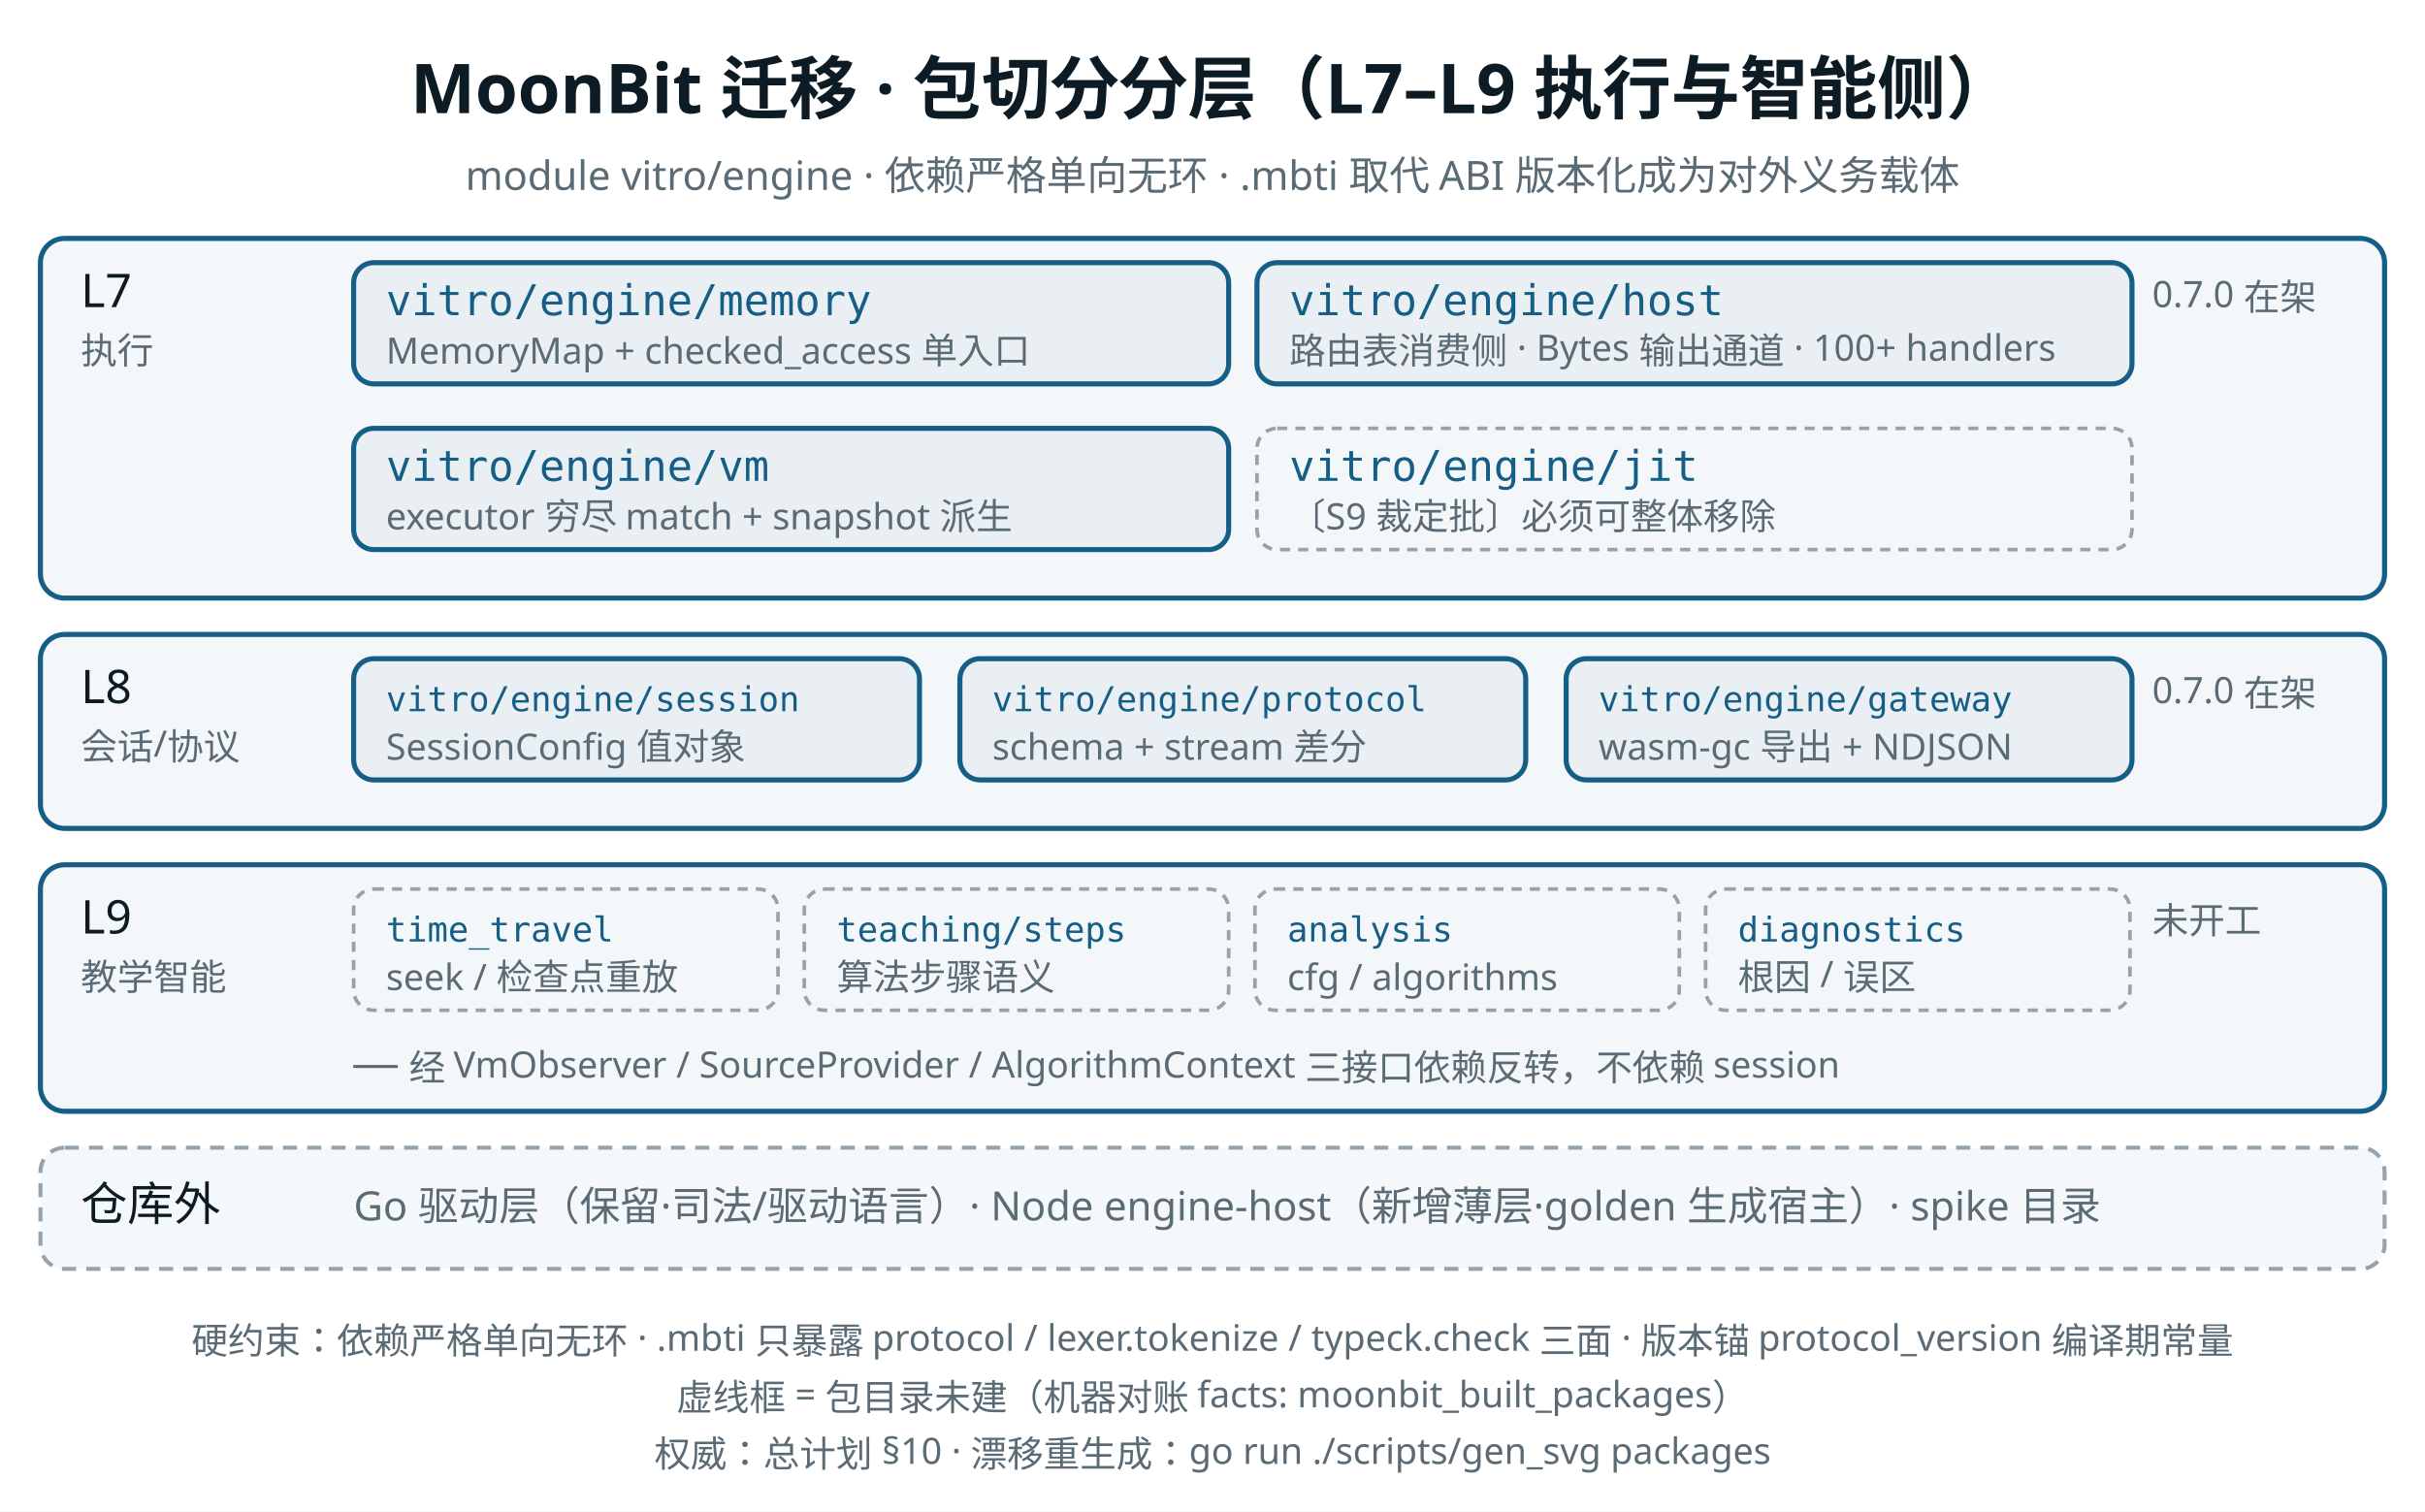
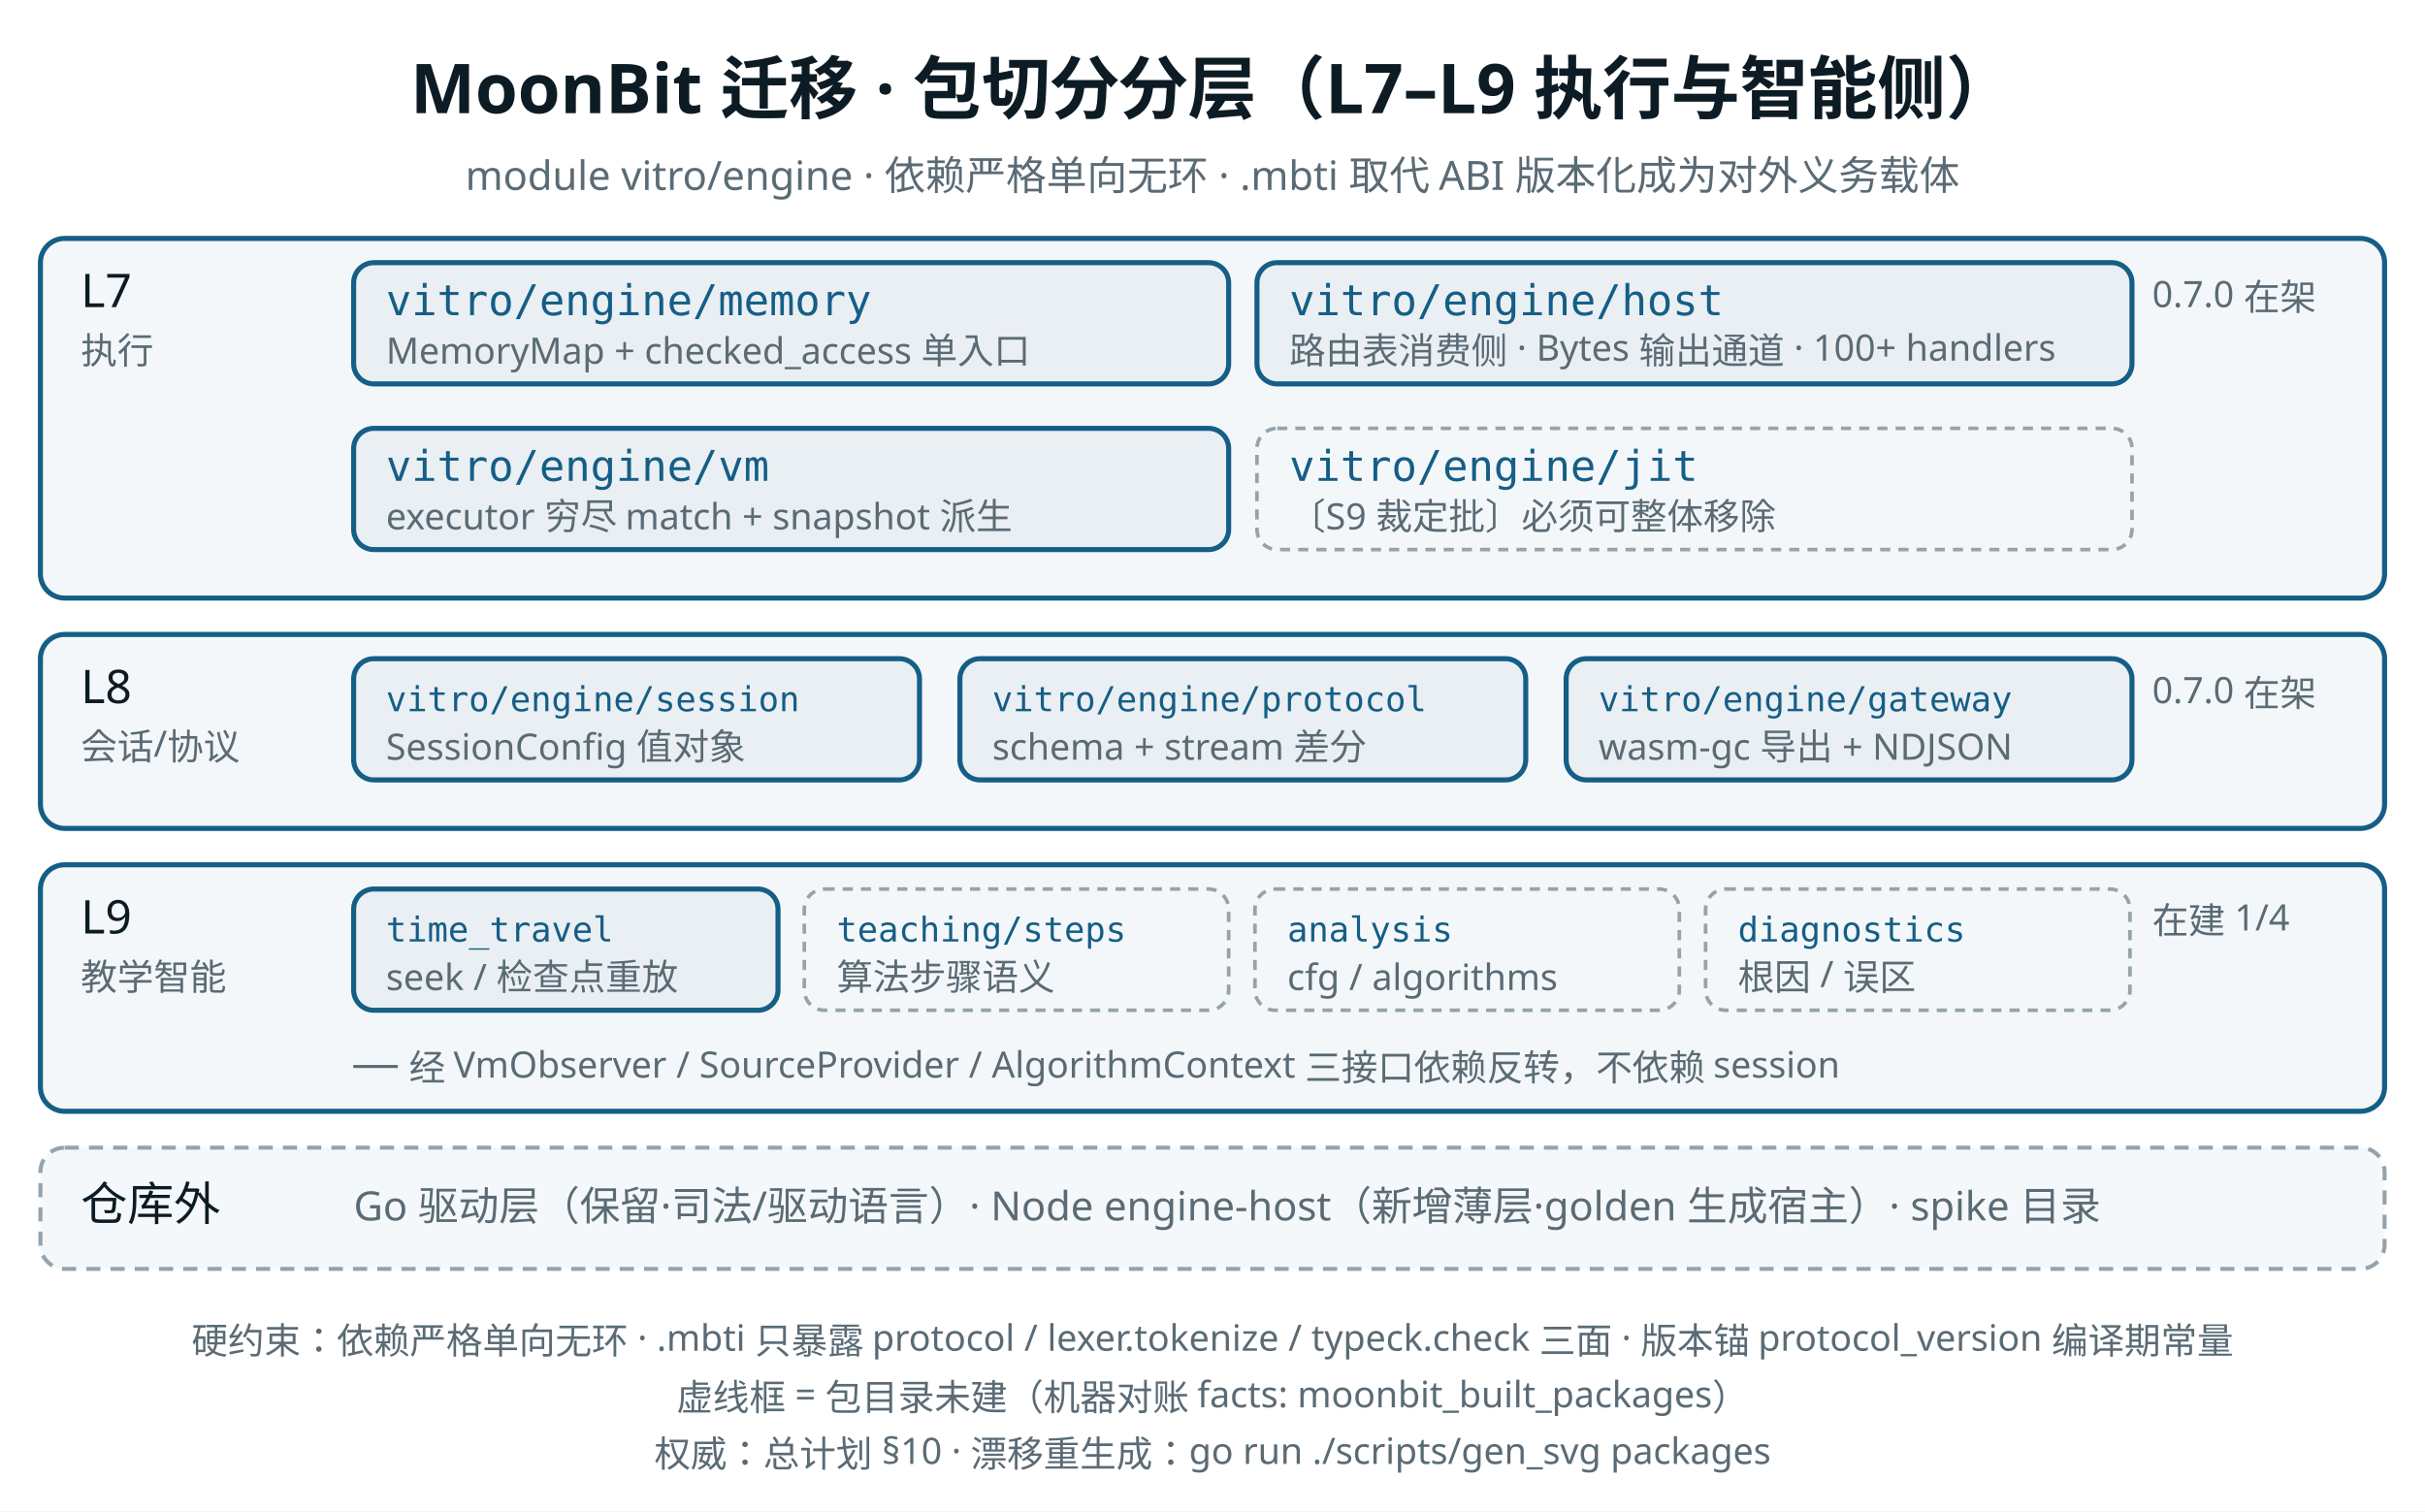
<svg xmlns="http://www.w3.org/2000/svg" viewBox="0 0 1200 748" role="img" aria-label="vitro MoonBit 包切分分层图">
  <style>
    .bg     { fill: #FFFFFF; }
    .core   { fill: #155E86; fill-opacity: .07; stroke: #155E86; stroke-width: 3; }
    .card   { fill: #155E86; fill-opacity: .05; stroke: #155E86; stroke-width: 2.5; }
    .cons   { fill: none; stroke: #94A3AD; stroke-width: 2; }
    .warn   { fill: #155E86; fill-opacity: .04; stroke: #94A3AD; stroke-width: 2; stroke-dasharray: 7 5; }
    .plan   { fill: none; stroke: #94A3AD; stroke-width: 1.8; stroke-dasharray: 5 4; }
    .line   { stroke: #94A3AD; stroke-width: 3; fill: none; }
    .edge   { stroke: #94A3AD; stroke-width: 2.5; fill: none; }
    .ahf    { fill: #94A3AD; stroke: none; }
    .tn     { font-family: "Consolas","Cascadia Mono",monospace; font-size: 17px; fill: #155E86; stroke: none; }
    .zone   { fill: #155E86; fill-opacity: .028; stroke: #155E86; stroke-width: 1.6; }
    .tt     { font-family: "Segoe UI","Microsoft YaHei",sans-serif; font-size: 34px; font-weight: 600; fill: #0D1B24; stroke: none; }
    .t      { font-family: "Segoe UI","Microsoft YaHei",sans-serif; font-size: 23px; fill: #0D1B24; stroke: none; }
    .ts     { font-family: "Consolas","Cascadia Mono",monospace; font-size: 21px; fill: #155E86; stroke: none; }
    .tm     { font-family: "Segoe UI","Microsoft YaHei",sans-serif; font-size: 20px; fill: #5A6B75; stroke: none; }
    .tc     { font-family: "Segoe UI","Microsoft YaHei",sans-serif; font-size: 18px; fill: #5A6B75; stroke: none; }
    @media (prefers-color-scheme: dark) {
      .bg   { fill: #0D1B24; }
      .core { stroke: #4FB3E8; fill: #4FB3E8; fill-opacity: .1; }
      .card { stroke: #4FB3E8; fill: #4FB3E8; fill-opacity: .07; }
      .zone { stroke: #4FB3E8; fill: #4FB3E8; fill-opacity: .05; }
      .cons, .warn, .plan { stroke: #5A6B75; }
      .line, .edge { stroke: #5A6B75; }
      .ahf  { fill: #5A6B75; }
      .tt, .t { fill: #E9F1F7; }
      .ts, .tn { fill: #4FB3E8; }
      .tm, .tc { fill: #94A3AD; }
    }
  </style>
  <rect class="bg" width="1200" height="748" />
  <defs>
    <marker id="ah" viewBox="0 0 10 10" refX="8.5" refY="5" markerWidth="6.5" markerHeight="6.5" orient="auto-start-reverse">
      <path d="M0,0 L10,5 L0,10 z" class="ahf" />
    </marker>
  </defs>
  <text class="tt" x="600" y="56" text-anchor="middle">MoonBit 迁移 · 包切分分层（L7–L9 执行与智能侧）</text>
  <text class="tm" x="600" y="94" text-anchor="middle">module vitro/engine · 依赖严格单向无环 · .mbti 取代 ABI 版本化成为对外义务载体</text>
  <rect class="card" x="20" y="118" width="1160" height="178" rx="12" />
  <text class="t" x="40" y="152" text-anchor="start">L7</text>
  <text class="tc" x="40" y="180" text-anchor="start">执行</text>
  <text class="tc" x="1065" y="152" text-anchor="start">0.7.0 在架</text>
  <rect class="card" x="175" y="130" width="433" height="60" rx="10" />
  <text class="ts" x="191" y="156" text-anchor="start">vitro/engine/memory</text>
  <text class="tc" x="191" y="180" text-anchor="start">MemoryMap + checked_access 单入口</text>
  <rect class="card" x="622" y="130" width="433" height="60" rx="10" />
  <text class="ts" x="638" y="156" text-anchor="start">vitro/engine/host</text>
  <text class="tc" x="638" y="180" text-anchor="start">路由表消费侧 · Bytes 输出通道 · 100+ handlers</text>
  <rect class="card" x="175" y="212" width="433" height="60" rx="10" />
  <text class="ts" x="191" y="238" text-anchor="start">vitro/engine/vm</text>
  <text class="tc" x="191" y="262" text-anchor="start">executor 穷尽 match + snapshot 派生</text>
  <rect class="plan" x="622" y="212" width="433" height="60" rx="10" />
  <text class="ts" x="638" y="238" text-anchor="start">vitro/engine/jit</text>
  <text class="tc" x="638" y="262" text-anchor="start">〔S9 裁定批〕必须可整体移除</text>
  <rect class="card" x="20" y="314" width="1160" height="96" rx="12" />
  <text class="t" x="40" y="348" text-anchor="start">L8</text>
  <text class="tc" x="40" y="376" text-anchor="start">会话/协议</text>
  <text class="tc" x="1065" y="348" text-anchor="start">0.7.0 在架</text>
  <rect class="card" x="175" y="326" width="280" height="60" rx="10" />
  <text class="tn" x="191" y="352" text-anchor="start">vitro/engine/session</text>
  <text class="tc" x="191" y="376" text-anchor="start">SessionConfig 值对象</text>
  <rect class="card" x="475" y="326" width="280" height="60" rx="10" />
  <text class="tn" x="491" y="352" text-anchor="start">vitro/engine/protocol</text>
  <text class="tc" x="491" y="376" text-anchor="start">schema + stream 差分</text>
  <rect class="card" x="775" y="326" width="280" height="60" rx="10" />
  <text class="tn" x="791" y="352" text-anchor="start">vitro/engine/gateway</text>
  <text class="tc" x="791" y="376" text-anchor="start">wasm-gc 导出 + NDJSON</text>
  <rect class="card" x="20" y="428" width="1160" height="122" rx="12" />
  <text class="t" x="40" y="462" text-anchor="start">L9</text>
  <text class="tc" x="40" y="490" text-anchor="start">教学智能</text>
-   <text class="tc" x="1065" y="462" text-anchor="start">未开工</text>
-   <rect class="plan" x="175" y="440" width="210" height="60" rx="10" />
+   <text class="tc" x="1065" y="462" text-anchor="start">在建 1/4</text>
+   <rect class="card" x="175" y="440" width="210" height="60" rx="10" />
  <text class="tn" x="191" y="466" text-anchor="start">time_travel</text>
  <text class="tc" x="191" y="490" text-anchor="start">seek / 检查点重放</text>
  <rect class="plan" x="398" y="440" width="210" height="60" rx="10" />
  <text class="tn" x="414" y="466" text-anchor="start">teaching/steps</text>
  <text class="tc" x="414" y="490" text-anchor="start">算法步骤语义</text>
  <rect class="plan" x="621" y="440" width="210" height="60" rx="10" />
  <text class="tn" x="637" y="466" text-anchor="start">analysis</text>
  <text class="tc" x="637" y="490" text-anchor="start">cfg / algorithms</text>
  <rect class="plan" x="844" y="440" width="210" height="60" rx="10" />
  <text class="tn" x="860" y="466" text-anchor="start">diagnostics</text>
  <text class="tc" x="860" y="490" text-anchor="start">根因 / 误区</text>
  <text class="tc" x="175" y="534" text-anchor="start">── 经 VmObserver / SourceProvider / AlgorithmContext 三接口依赖反转，不依赖 session</text>
  <rect class="warn" x="20" y="568" width="1160" height="60" rx="12" />
  <text class="t" x="40" y="604" text-anchor="start">仓库外</text>
  <text class="tm" x="175" y="604" text-anchor="start">Go 驱动层（保留·司法/驱动语言）· Node engine-host（新增薄层·golden 生成宿主）· spike 目录</text>
  <text class="tc" x="600" y="670" text-anchor="middle">硬约束：依赖严格单向无环 · .mbti 只暴露 protocol / lexer.tokenize / typeck.check 三面 · 版本锚 protocol_version 编译期常量</text>
  <text class="tc" x="600" y="698" text-anchor="middle">虚线框 = 包目录未建（机器对账 facts: moonbit_built_packages）</text>
  <text class="tc" x="600" y="726" text-anchor="middle">权威：总计划 §10 · 漂移重生成：go run ./scripts/gen_svg packages</text>
</svg>
